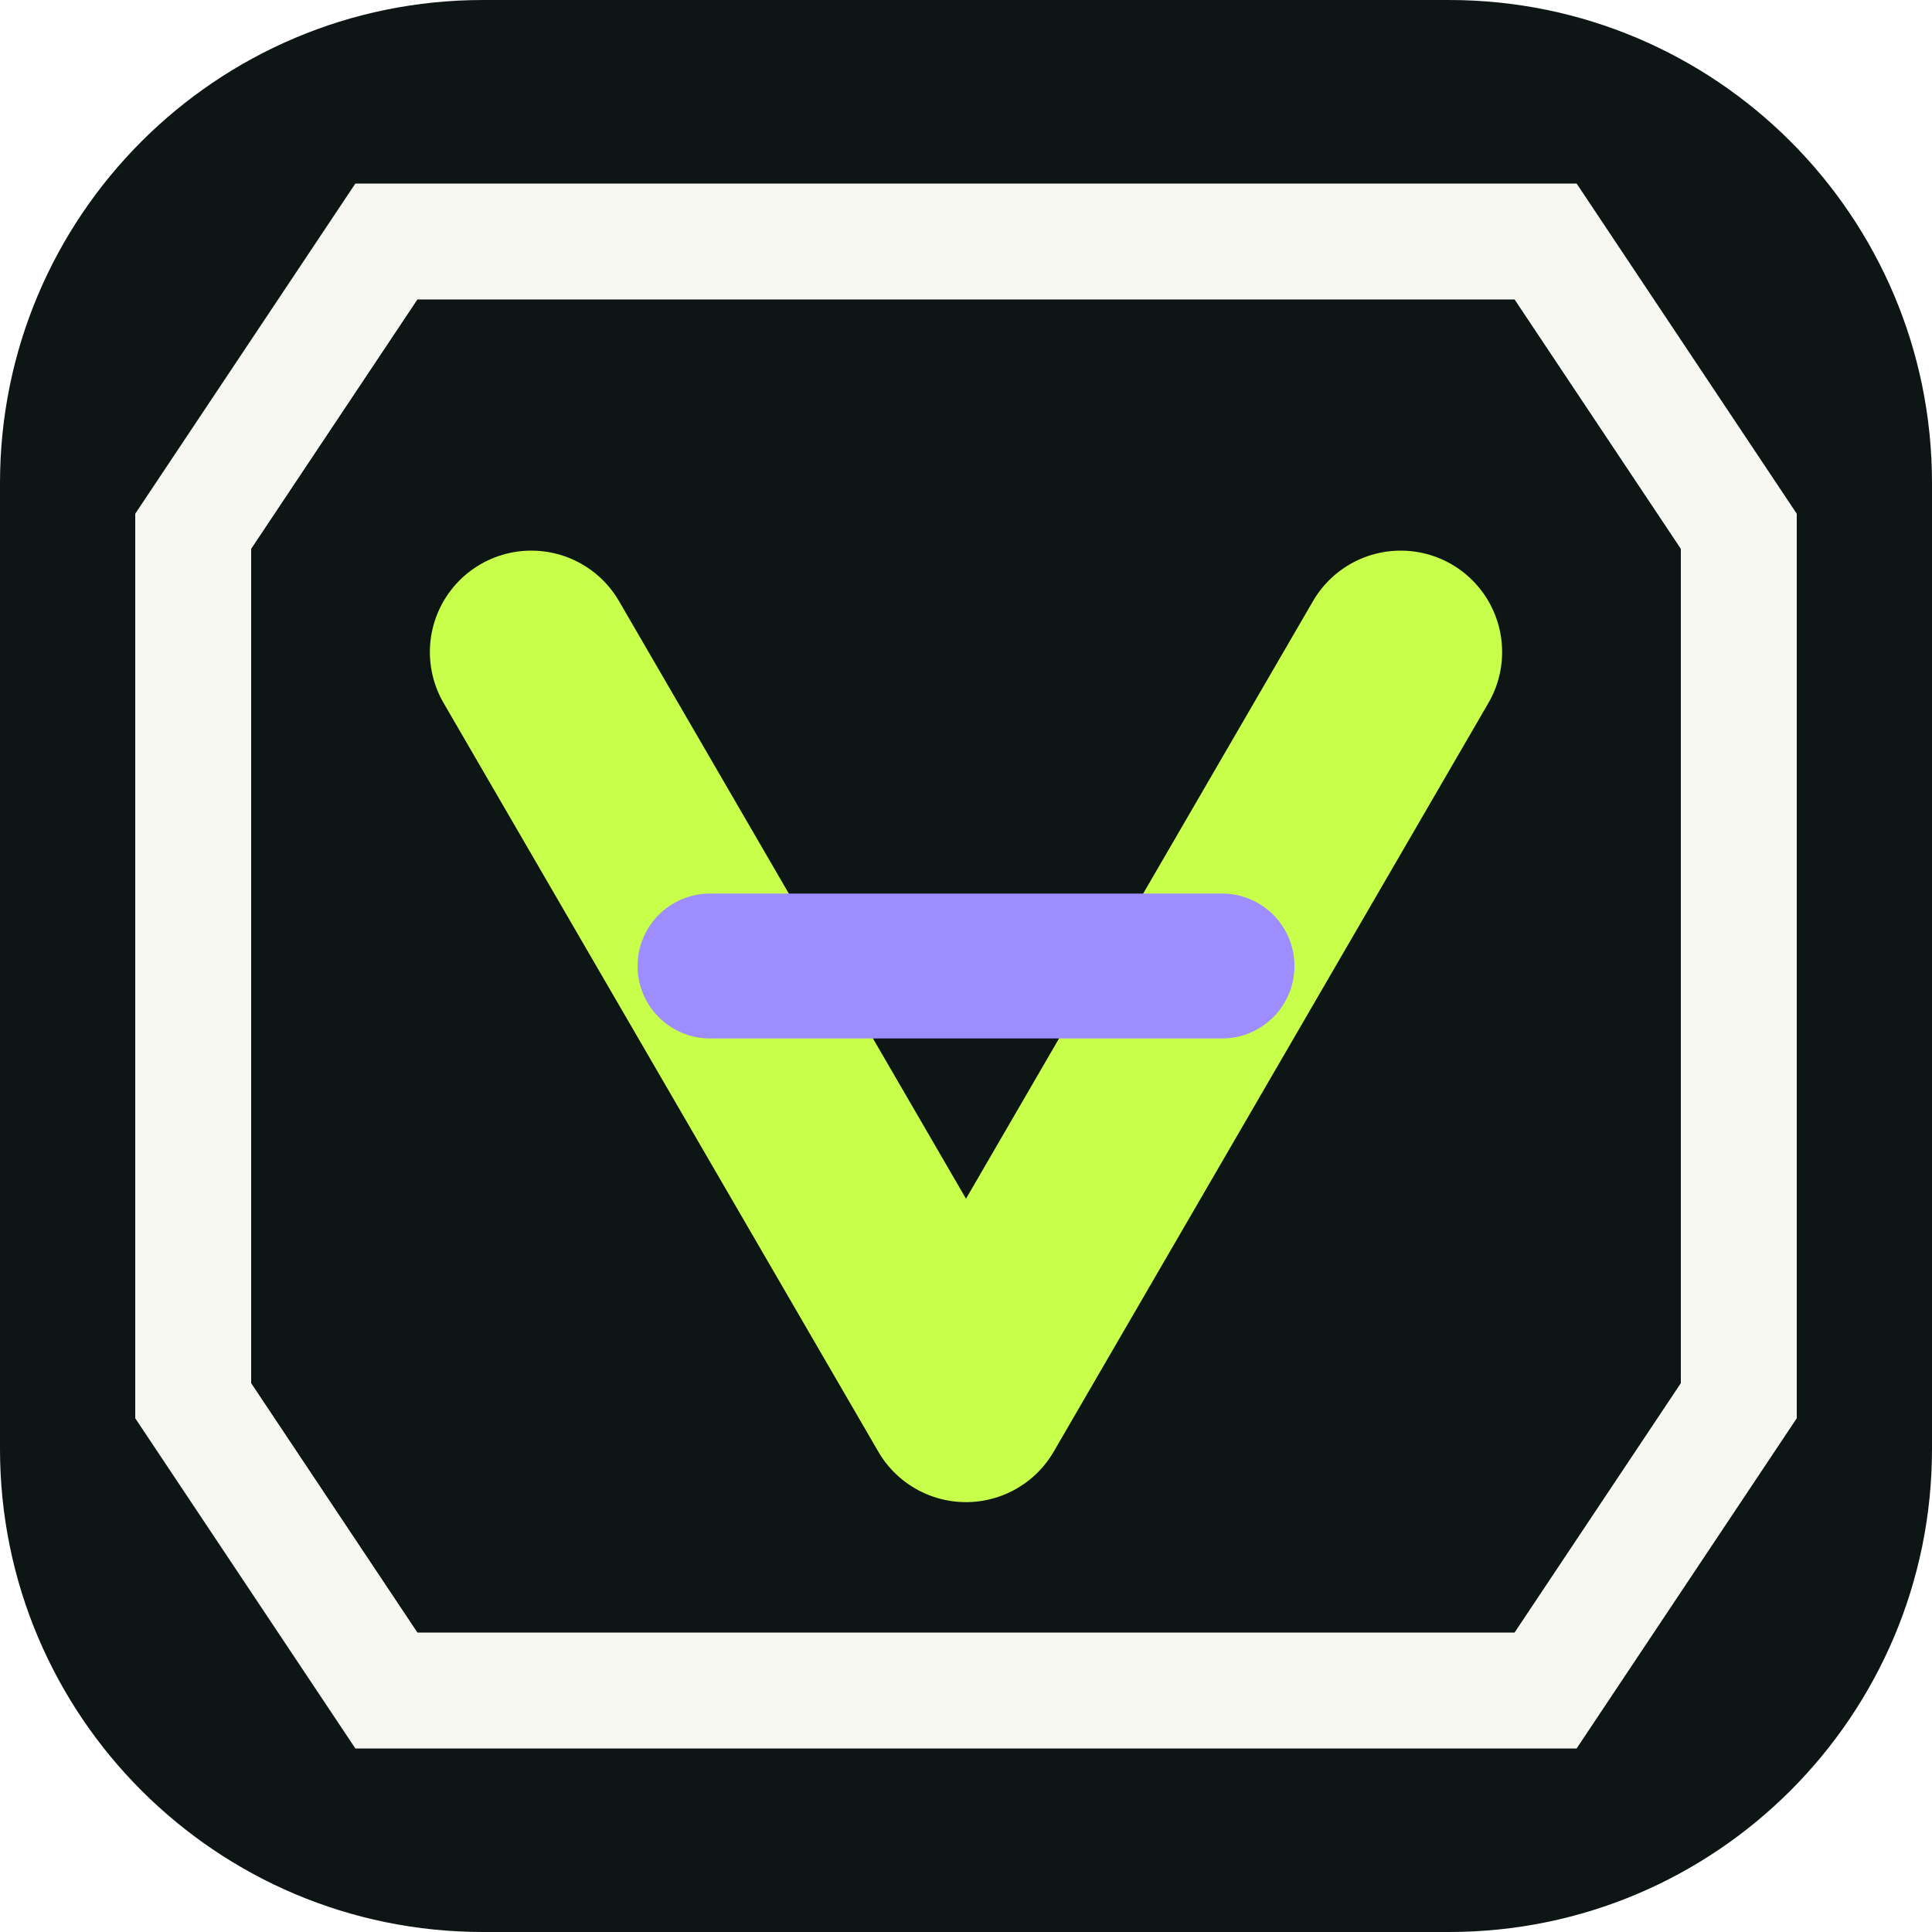
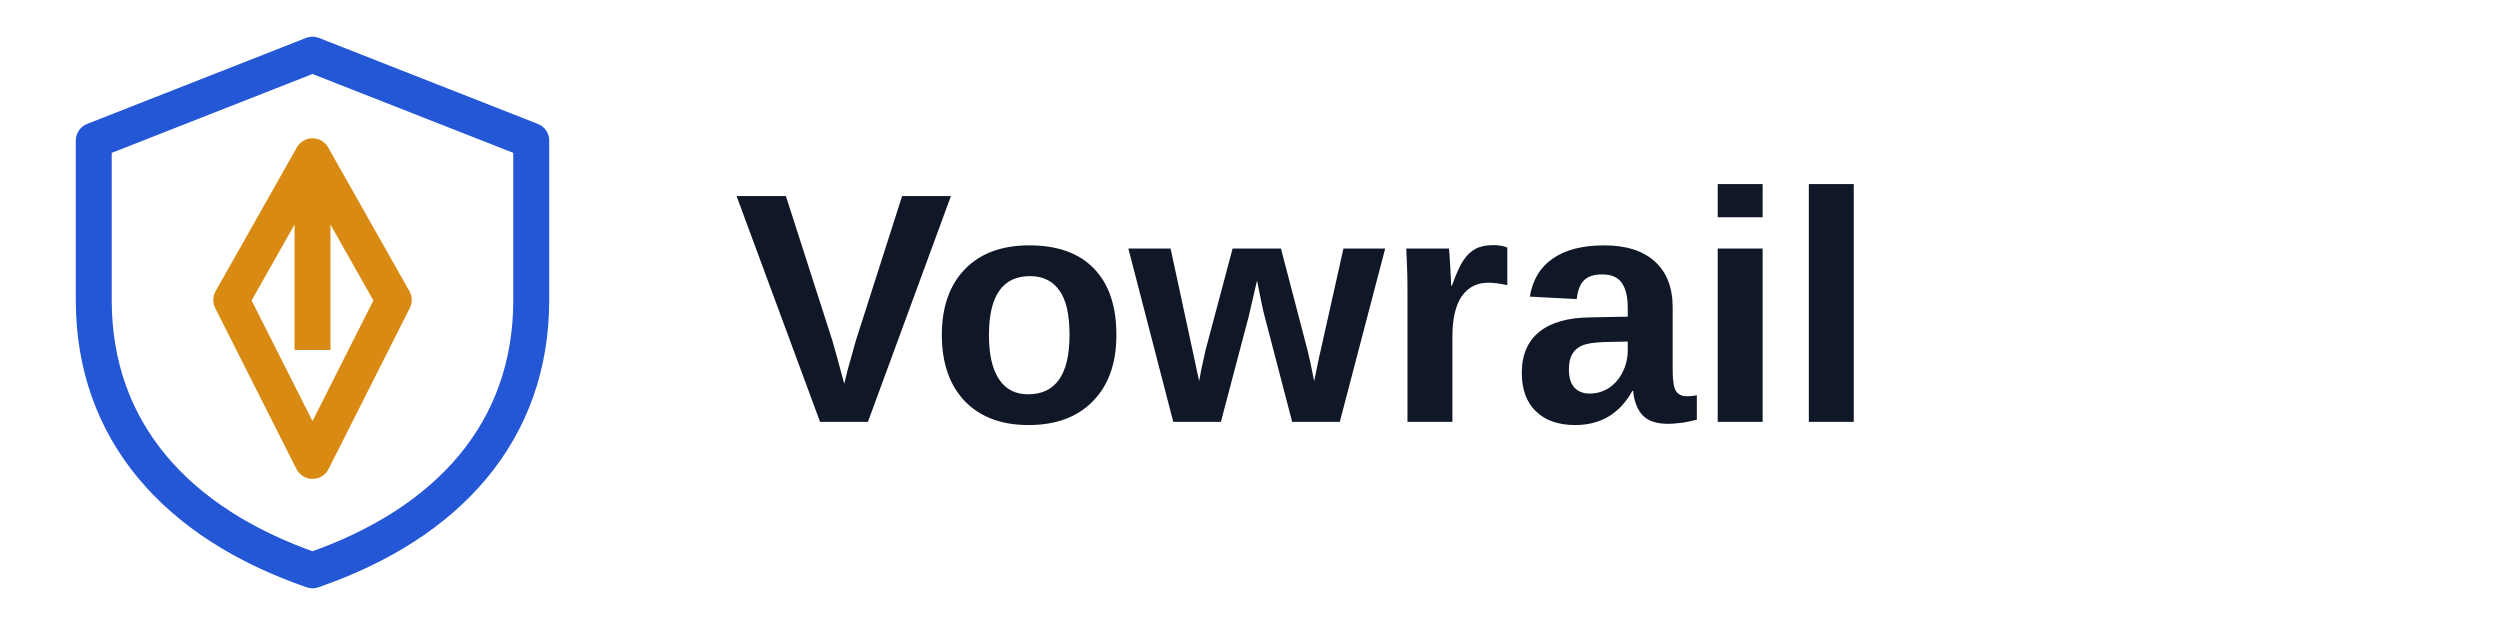
- <svg xmlns="http://www.w3.org/2000/svg" viewBox="0 0 40 40" fill="none">
-   <rect width="40" height="40" rx="10" fill="#0D1615" />
-   <path d="M8 5h24l4 6v18l-4 6H8l-4-6V11l4-6Z" stroke="#F7F8F2" stroke-width="2.4" />
-   <path d="M11 13.5 20 29l9-15.5" stroke="#C7FF4A" stroke-width="4.2" stroke-linecap="round" stroke-linejoin="round" />
-   <path d="M14.7 20h10.6" stroke="#9D8DFF" stroke-width="3" stroke-linecap="round" />
+ <svg xmlns="http://www.w3.org/2000/svg" viewBox="0 0 160 40">
+   <g fill="none" stroke-linejoin="round">
+     <path stroke="#2457d6" stroke-width="2.3" d="M20 3.5 34 9v10.2c0 8.4-5.3 14.3-14 17.3C11.3 33.5 6 27.6 6 19.2V9l14-5.5Z" />
+     <path stroke="#d88a12" stroke-width="2.3" d="m20 10 5.2 9.2L20 29.5l-5.2-10.3L20 10Zm0 0v12.4" />
+   </g>
+   <text x="47" y="27" fill="#101828" font-family="Arial,sans-serif" font-size="21" font-weight="700">Vowrail</text>
</svg>
